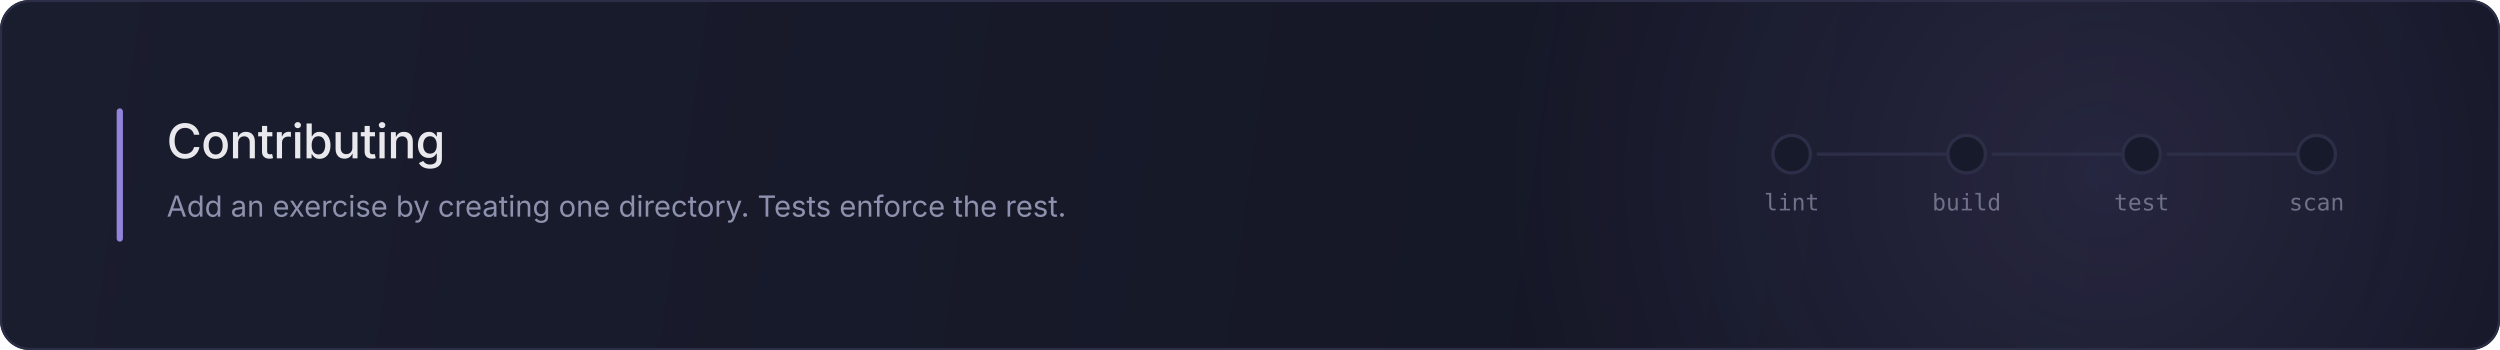
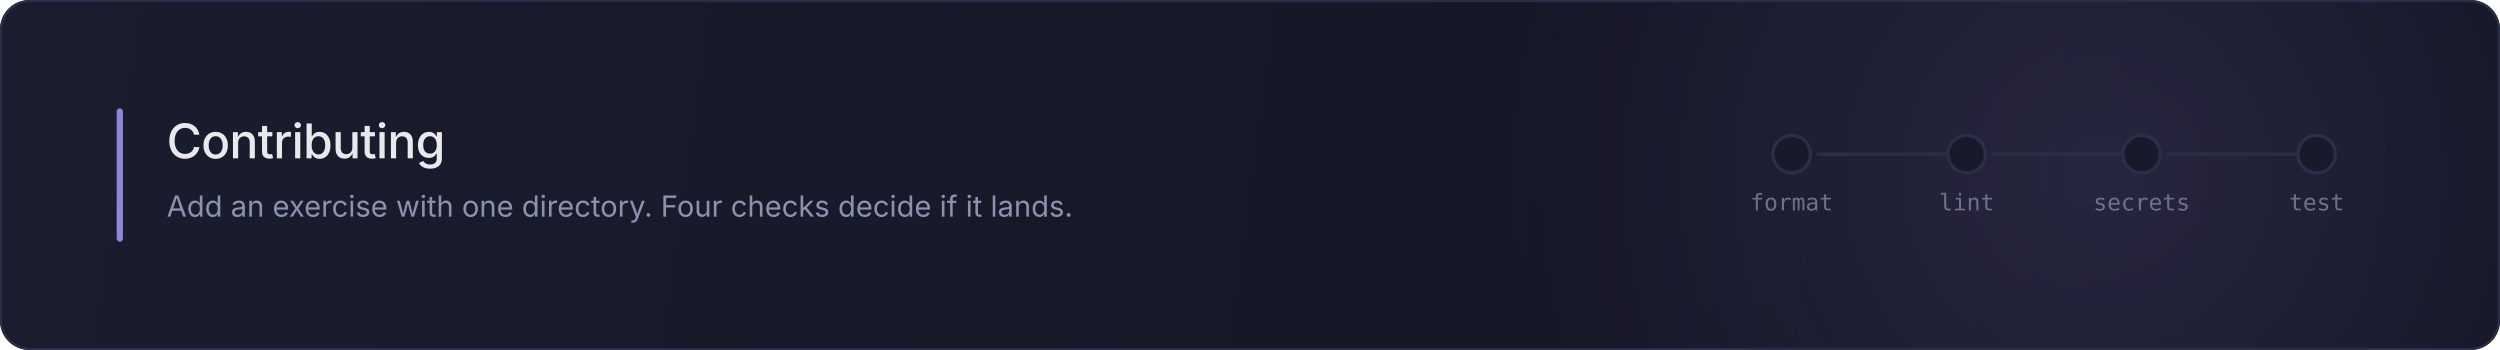
<svg xmlns="http://www.w3.org/2000/svg" width="1200" height="168" viewBox="0 0 1200 168" role="img" aria-labelledby="t-con d-con">
  <defs>
    <linearGradient id="g-con" x1="0" y1="0" x2="1200" y2="168" gradientUnits="userSpaceOnUse">
      <stop offset="0" stop-color="#1a1d2e" />
      <stop offset="1" stop-color="#121422" />
    </linearGradient>
    <radialGradient id="h-con" cx="1010" cy="84" r="290" gradientUnits="userSpaceOnUse">
      <stop offset="0" stop-color="#9184d9" stop-opacity="0.15" />
      <stop offset="1" stop-color="#9184d9" stop-opacity="0" />
    </radialGradient>
    <style>
    .ui { font-family: Inter, system-ui, -apple-system, 'Segoe UI', Helvetica, Arial, sans-serif; }
    .mono { font-family: ui-monospace, SFMono-Regular, 'JetBrains Mono', Menlo, Consolas, monospace; }
    .track { stroke: #2b2e46; stroke-width: 1.6; fill: none; }
    .link { stroke: #9184d9; stroke-width: 1.6; fill: none; stroke-dasharray: 66; stroke-dashoffset: 66; opacity: 0.75; }
    .ring { fill: none; stroke: #9184d9; stroke-width: 1.8; stroke-dasharray: 57; stroke-dashoffset: 57; }
    .tick { fill: none; stroke: #9184d9; stroke-width: 1.9; stroke-linecap: round; stroke-linejoin: round; stroke-dasharray: 17; stroke-dashoffset: 17; }
    .lbl { fill: #6e7189; }
    .ring0 { animation: sweep0 7.2s ease-in-out infinite; }
    .tick0 { animation: mark0 7.2s ease-out infinite; }
    .lbl0 { animation: lit0 7.2s ease-out infinite; }
    @keyframes sweep0 {
      0%, 0%   { stroke-dashoffset: 57; opacity: 1 }
      9%   { stroke-dashoffset: 0; opacity: 1 }
      84%          { stroke-dashoffset: 0; opacity: 1 }
      95%          { stroke-dashoffset: 0; opacity: 0 }
      96%, 100%    { stroke-dashoffset: 57; opacity: 0 }
    }
    @keyframes mark0 {
      0%, 12% { stroke-dashoffset: 17; opacity: 1 }
      18%    { stroke-dashoffset: 0; opacity: 1 }
      84%            { stroke-dashoffset: 0; opacity: 1 }
      95%            { stroke-dashoffset: 0; opacity: 0 }
      96%, 100%      { stroke-dashoffset: 17; opacity: 0 }
    }
    @keyframes lit0 {
      0%, 12% { fill: #4a4d73 }
      19%    { fill: #c8cadb }
      88%            { fill: #c8cadb }
      97%, 100%      { fill: #4a4d73 }
    }
    .ring1 { animation: sweep1 7.2s ease-in-out infinite; }
    .tick1 { animation: mark1 7.2s ease-out infinite; }
    .lbl1 { animation: lit1 7.2s ease-out infinite; }
    @keyframes sweep1 {
      0%, 18%   { stroke-dashoffset: 57; opacity: 1 }
      27%   { stroke-dashoffset: 0; opacity: 1 }
      84%          { stroke-dashoffset: 0; opacity: 1 }
      95%          { stroke-dashoffset: 0; opacity: 0 }
      96%, 100%    { stroke-dashoffset: 57; opacity: 0 }
    }
    @keyframes mark1 {
      0%, 30% { stroke-dashoffset: 17; opacity: 1 }
      36%    { stroke-dashoffset: 0; opacity: 1 }
      84%            { stroke-dashoffset: 0; opacity: 1 }
      95%            { stroke-dashoffset: 0; opacity: 0 }
      96%, 100%      { stroke-dashoffset: 17; opacity: 0 }
    }
    @keyframes lit1 {
      0%, 30% { fill: #4a4d73 }
      37%    { fill: #c8cadb }
      88%            { fill: #c8cadb }
      97%, 100%      { fill: #4a4d73 }
    }
    .link1 { animation: join1 7.2s ease-in-out infinite; }
    @keyframes join1 {
      0%, 11% { stroke-dashoffset: 66; opacity: 1 }
      19% { stroke-dashoffset: 0; opacity: 1 }
      84%        { stroke-dashoffset: 0; opacity: 1 }
      95%        { stroke-dashoffset: 0; opacity: 0 }
      96%, 100%  { stroke-dashoffset: 66; opacity: 0 }
    }
    .ring2 { animation: sweep2 7.2s ease-in-out infinite; }
    .tick2 { animation: mark2 7.2s ease-out infinite; }
    .lbl2 { animation: lit2 7.2s ease-out infinite; }
    @keyframes sweep2 {
      0%, 36%   { stroke-dashoffset: 57; opacity: 1 }
      45%   { stroke-dashoffset: 0; opacity: 1 }
      84%          { stroke-dashoffset: 0; opacity: 1 }
      95%          { stroke-dashoffset: 0; opacity: 0 }
      96%, 100%    { stroke-dashoffset: 57; opacity: 0 }
    }
    @keyframes mark2 {
      0%, 48% { stroke-dashoffset: 17; opacity: 1 }
      54%    { stroke-dashoffset: 0; opacity: 1 }
      84%            { stroke-dashoffset: 0; opacity: 1 }
      95%            { stroke-dashoffset: 0; opacity: 0 }
      96%, 100%      { stroke-dashoffset: 17; opacity: 0 }
    }
    @keyframes lit2 {
      0%, 48% { fill: #4a4d73 }
      55%    { fill: #c8cadb }
      88%            { fill: #c8cadb }
      97%, 100%      { fill: #4a4d73 }
    }
    .link2 { animation: join2 7.2s ease-in-out infinite; }
    @keyframes join2 {
      0%, 29% { stroke-dashoffset: 66; opacity: 1 }
      37% { stroke-dashoffset: 0; opacity: 1 }
      84%        { stroke-dashoffset: 0; opacity: 1 }
      95%        { stroke-dashoffset: 0; opacity: 0 }
      96%, 100%  { stroke-dashoffset: 66; opacity: 0 }
    }
    .ring3 { animation: sweep3 7.2s ease-in-out infinite; }
    .tick3 { animation: mark3 7.2s ease-out infinite; }
    .lbl3 { animation: lit3 7.2s ease-out infinite; }
    @keyframes sweep3 {
      0%, 54%   { stroke-dashoffset: 57; opacity: 1 }
      63%   { stroke-dashoffset: 0; opacity: 1 }
      84%          { stroke-dashoffset: 0; opacity: 1 }
      95%          { stroke-dashoffset: 0; opacity: 0 }
      96%, 100%    { stroke-dashoffset: 57; opacity: 0 }
    }
    @keyframes mark3 {
      0%, 66% { stroke-dashoffset: 17; opacity: 1 }
      72%    { stroke-dashoffset: 0; opacity: 1 }
      84%            { stroke-dashoffset: 0; opacity: 1 }
      95%            { stroke-dashoffset: 0; opacity: 0 }
      96%, 100%      { stroke-dashoffset: 17; opacity: 0 }
    }
    @keyframes lit3 {
      0%, 66% { fill: #4a4d73 }
      73%    { fill: #c8cadb }
      88%            { fill: #c8cadb }
      97%, 100%      { fill: #4a4d73 }
    }
    .link3 { animation: join3 7.2s ease-in-out infinite; }
    @keyframes join3 {
      0%, 47% { stroke-dashoffset: 66; opacity: 1 }
      55% { stroke-dashoffset: 0; opacity: 1 }
      84%        { stroke-dashoffset: 0; opacity: 1 }
      95%        { stroke-dashoffset: 0; opacity: 0 }
      96%, 100%  { stroke-dashoffset: 66; opacity: 0 }
    }
    @media (prefers-reduced-motion: reduce) {
      .ring, .tick, .link { animation: none; stroke-dashoffset: 0 }
      .lbl { animation: none; fill: #c8cadb }
    }

  </style>
  </defs>
  <rect width="1200" height="168" rx="14" fill="url(#g-con)" />
  <rect width="1200" height="168" rx="14" fill="url(#h-con)" />
  <rect x="0.5" y="0.5" width="1199" height="167" rx="14" fill="none" stroke="#2b2e46" />
  <rect x="56" y="52" width="3" height="64" rx="1.5" fill="#9184d9" />
  <text x="80" y="76" class="ui" font-size="23" font-weight="500" fill="#e9e9ed" letter-spacing="-0.3">Contributing</text>
-   <text x="80" y="104" class="ui" font-size="14" fill="#8e91ad">Add an exercise by creating one directory. Tests enforce the rest.</text>
+   <text x="80" y="104" class="ui" font-size="14" fill="#8e91ad">Add an exercise with one directory. Four checks decide if it lands.</text>
  <g transform="translate(860 74)">
    <circle cx="0" cy="0" r="9" fill="#171a2a" stroke="#2b2e46" stroke-width="1.6" />
    <circle cx="0" cy="0" r="9" class="ring ring0" transform="rotate(-90 0 0)" />
    <path d="M-4 0.3 -1.2 3.1 4.2 -2.7" pathLength="17" class="tick tick0" />
-     <text x="0" y="27" text-anchor="middle" class="mono lbl lbl0" font-size="11">lint</text>
+     <text x="0" y="27" text-anchor="middle" class="mono lbl lbl0" font-size="11">format</text>
    <path d="M12 0h66" class="track" />
    <path d="M12 0h66" class="link link1" />
    <circle cx="84" cy="0" r="9" fill="#171a2a" stroke="#2b2e46" stroke-width="1.6" />
    <circle cx="84" cy="0" r="9" class="ring ring1" transform="rotate(-90 84 0)" />
    <path d="M80 0.3 82.8 3.1 88.2 -2.7" pathLength="17" class="tick tick1" />
-     <text x="84" y="27" text-anchor="middle" class="mono lbl lbl1" font-size="11">build</text>
+     <text x="84" y="27" text-anchor="middle" class="mono lbl lbl1" font-size="11">lint</text>
    <path d="M96 0h66" class="track" />
    <path d="M96 0h66" class="link link2" />
    <circle cx="168" cy="0" r="9" fill="#171a2a" stroke="#2b2e46" stroke-width="1.6" />
    <circle cx="168" cy="0" r="9" class="ring ring2" transform="rotate(-90 168 0)" />
    <path d="M164 0.3 166.8 3.1 172.2 -2.7" pathLength="17" class="tick tick2" />
-     <text x="168" y="27" text-anchor="middle" class="mono lbl lbl2" font-size="11">test</text>
+     <text x="168" y="27" text-anchor="middle" class="mono lbl lbl2" font-size="11">secrets</text>
    <path d="M180 0h66" class="track" />
    <path d="M180 0h66" class="link link3" />
    <circle cx="252" cy="0" r="9" fill="#171a2a" stroke="#2b2e46" stroke-width="1.6" />
    <circle cx="252" cy="0" r="9" class="ring ring3" transform="rotate(-90 252 0)" />
    <path d="M248 0.3 250.8 3.1 256.2 -2.7" pathLength="17" class="tick tick3" />
-     <text x="252" y="27" text-anchor="middle" class="mono lbl lbl3" font-size="11">scan</text>
+     <text x="252" y="27" text-anchor="middle" class="mono lbl lbl3" font-size="11">test</text>
  </g>
</svg>
